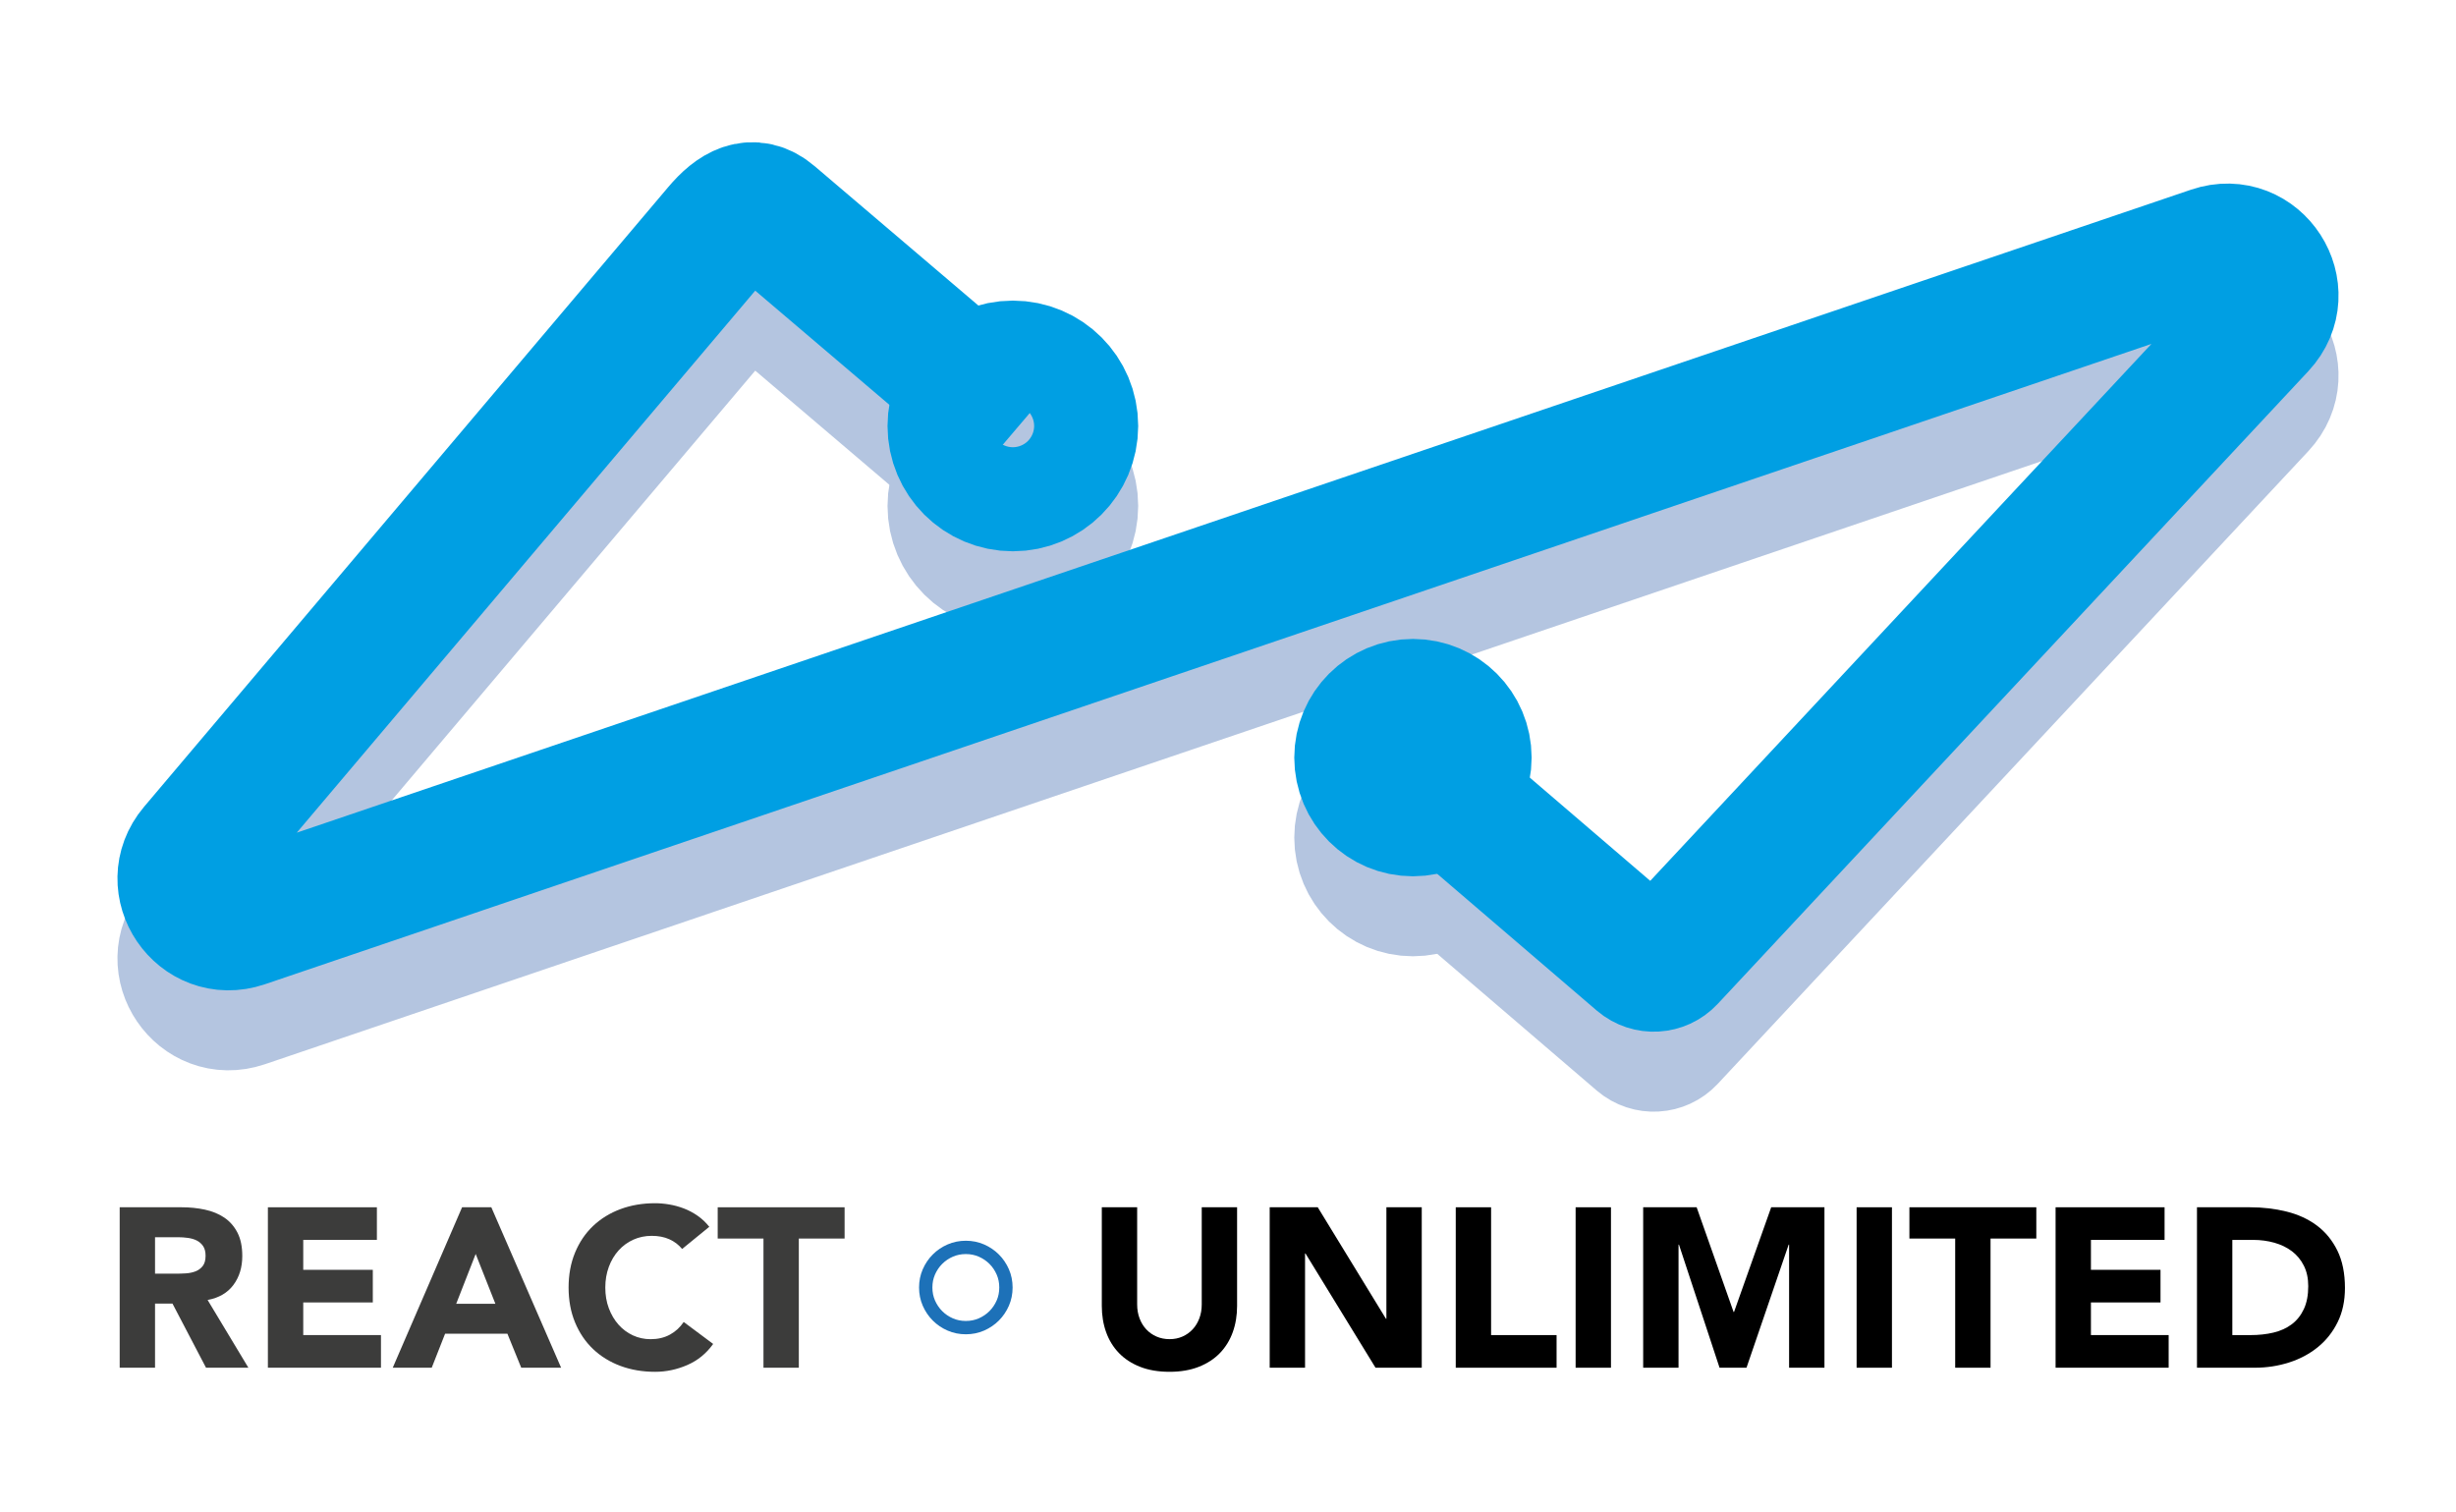
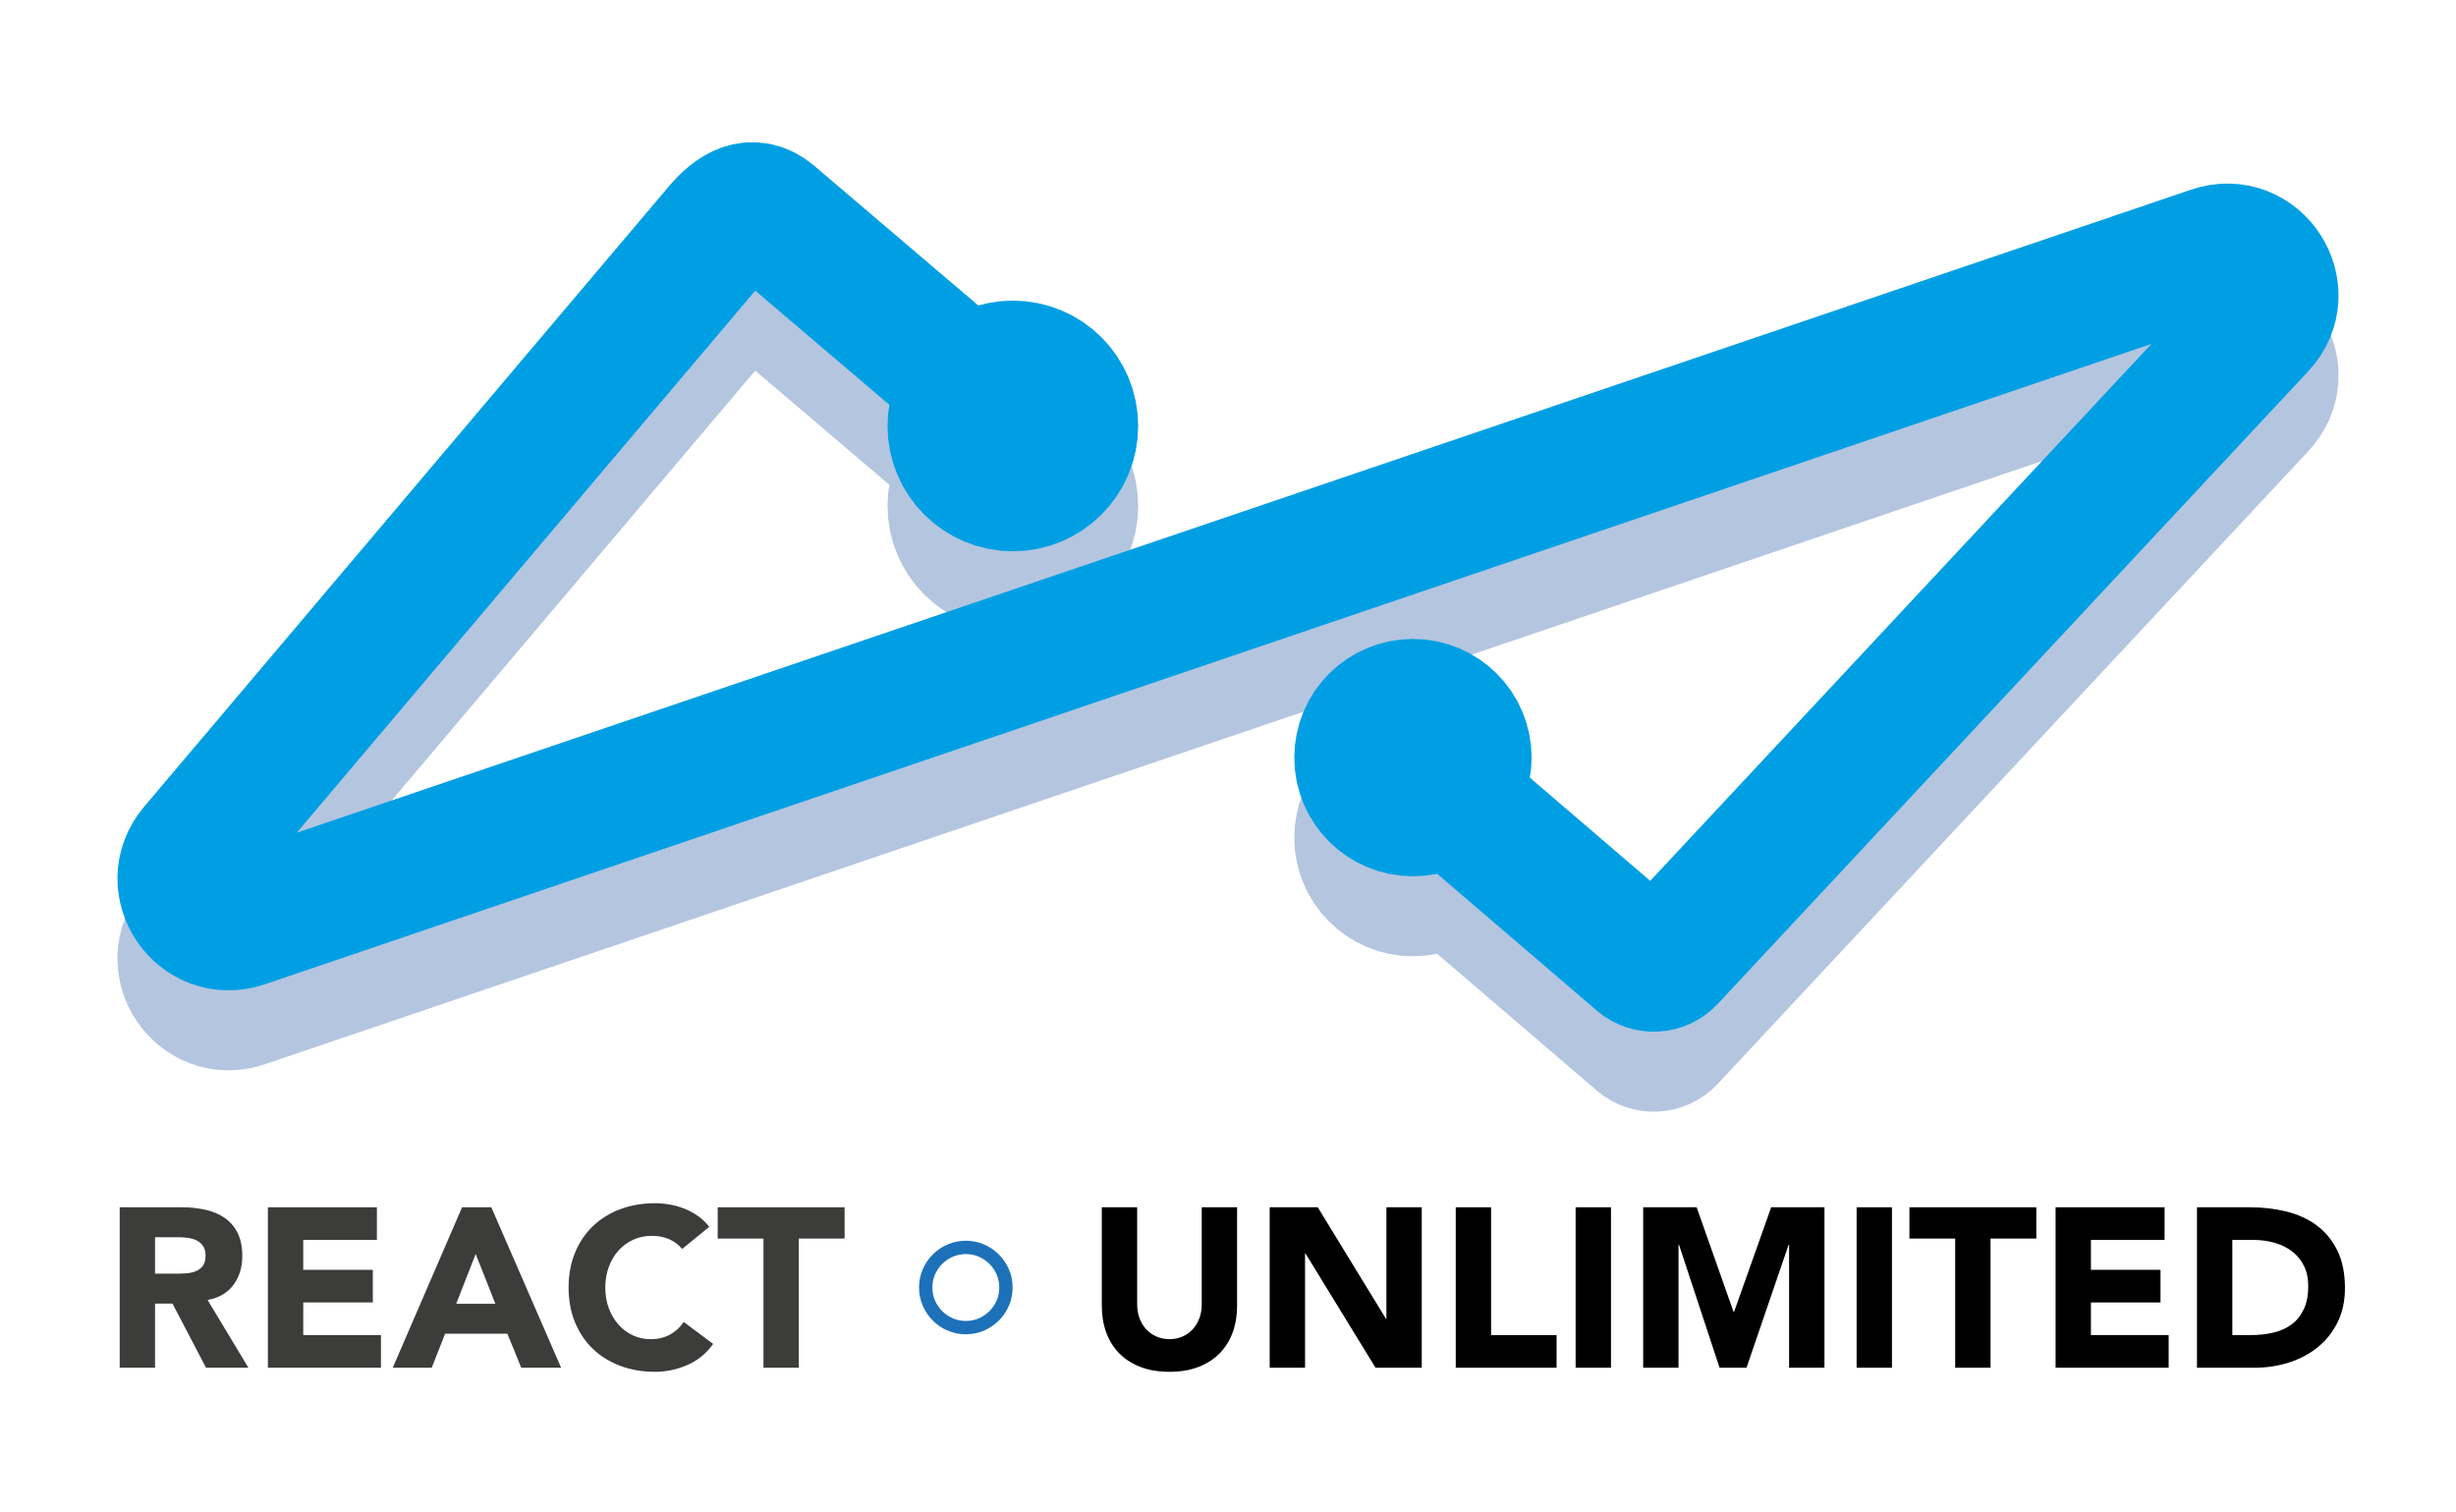
<svg xmlns="http://www.w3.org/2000/svg" version="1.1" id="Calque_1" x="0px" y="0px" viewBox="0 0 184.25 113.39" style="enable-background:new 0 0 184.25 113.39;" xml:space="preserve">
  <g>
    <path style="fill:none;stroke:#B4C5E0;stroke-width:10;stroke-miterlimit:10;" d="M76.374,38.017L57.873,22.271   c-1.414-1.212-2.711-0.442-3.914,0.981L14.623,69.754c-2.198,2.598,0.42,6.441,3.642,5.347l147.718-50.138   c3.305-1.122,5.915,2.919,3.533,5.47l-44.309,47.465c-0.569,0.61-1.517,0.665-2.153,0.124l-20.378-17.466" />
    <circle style="fill:none;stroke:#B4C5E0;stroke-width:11;stroke-miterlimit:10;" cx="75.985" cy="37.953" r="3.903" />
    <circle style="fill:none;stroke:#B4C5E0;stroke-width:10;stroke-miterlimit:10;" cx="106" cy="62.833" r="3.903" />
  </g>
-   <g>
-     <path style="fill:none;stroke:#009FE3;stroke-width:10;stroke-miterlimit:10;" d="M76.374,32.017L57.873,16.271   c-1.414-1.212-2.711-0.442-3.914,0.981L14.623,63.754c-2.198,2.598,0.42,6.441,3.642,5.347l147.718-50.138   c3.305-1.122,5.915,2.919,3.533,5.47l-44.309,47.465c-0.569,0.61-1.517,0.665-2.153,0.124l-20.378-17.466" />
-     <circle style="fill:none;stroke:#009FE3;stroke-width:11;stroke-miterlimit:10;" cx="75.985" cy="31.953" r="3.903" />
-     <circle style="fill:none;stroke:#009FE3;stroke-width:10;stroke-miterlimit:10;" cx="106" cy="56.833" r="3.903" />
-   </g>
+   <path style="fill:none;stroke:#009FE3;stroke-width:10;stroke-miterlimit:10;" d="M76.374,32.017L57.873,16.271  c-1.414-1.212-2.711-0.442-3.914,0.981L14.623,63.754c-2.198,2.598,0.42,6.441,3.642,5.347l147.718-50.138  c3.305-1.122,5.915,2.919,3.533,5.47l-44.309,47.465c-0.569,0.61-1.517,0.665-2.153,0.124l-20.378-17.466" />
+   <circle style="fill:#009FE3;stroke:#009FE3;stroke-width:11;stroke-miterlimit:10;" cx="75.985" cy="31.953" r="3.903" />
+   <circle style="fill:#009FE3;stroke:#009FE3;stroke-width:10;stroke-miterlimit:10;" cx="106" cy="56.833" r="3.903" />
  <g>
    <rect x="5.5" y="89.75" style="fill:none;" width="173.25" height="15.355" />
    <path style="fill:#3C3C3B;" d="M8.979,90.565h4.658c0.612,0,1.193,0.06,1.743,0.179s1.031,0.317,1.445,0.595   c0.414,0.278,0.742,0.652,0.986,1.122c0.244,0.471,0.365,1.057,0.365,1.76c0,0.85-0.221,1.572-0.663,2.167   c-0.442,0.596-1.088,0.973-1.938,1.131l3.06,5.083h-3.179l-2.516-4.811h-1.309v4.811H8.979V90.565z M11.631,95.547h1.564   c0.238,0,0.49-0.009,0.756-0.025c0.267-0.018,0.507-0.068,0.723-0.153s0.394-0.218,0.536-0.399   c0.142-0.182,0.212-0.437,0.212-0.766c0-0.306-0.062-0.549-0.187-0.73c-0.125-0.182-0.283-0.32-0.476-0.417   c-0.193-0.096-0.414-0.161-0.663-0.195c-0.249-0.034-0.493-0.051-0.731-0.051h-1.734V95.547z" />
    <path style="fill:#3C3C3B;" d="M20.097,90.565h8.177v2.448h-5.525v2.244h5.219v2.447h-5.219v2.448h5.831v2.448h-8.483V90.565z" />
    <path style="fill:#3C3C3B;" d="M34.666,90.565h2.193l5.236,12.036h-2.992l-1.037-2.55h-4.675l-1.003,2.55h-2.924L34.666,90.565z    M35.686,94.067l-1.462,3.74h2.941L35.686,94.067z" />
    <path style="fill:#3C3C3B;" d="M51.173,93.693c-0.261-0.317-0.581-0.561-0.961-0.73c-0.379-0.17-0.819-0.255-1.317-0.255   s-0.96,0.096-1.385,0.288c-0.425,0.193-0.793,0.462-1.105,0.808c-0.312,0.347-0.556,0.757-0.731,1.232   c-0.176,0.477-0.264,0.992-0.264,1.548c0,0.566,0.087,1.085,0.264,1.555c0.175,0.471,0.417,0.879,0.722,1.225   c0.306,0.346,0.666,0.614,1.08,0.808c0.414,0.192,0.858,0.289,1.334,0.289c0.544,0,1.026-0.113,1.445-0.341   c0.419-0.227,0.765-0.544,1.037-0.951l2.21,1.648c-0.51,0.714-1.156,1.241-1.938,1.581c-0.782,0.34-1.587,0.51-2.414,0.51   c-0.94,0-1.808-0.147-2.601-0.441c-0.793-0.295-1.479-0.717-2.057-1.267s-1.028-1.216-1.352-1.998   c-0.323-0.781-0.484-1.654-0.484-2.617c0-0.964,0.161-1.836,0.484-2.618s0.773-1.448,1.352-1.998   c0.578-0.549,1.264-0.972,2.057-1.267c0.793-0.294,1.66-0.441,2.601-0.441c0.34,0,0.694,0.031,1.062,0.094   c0.368,0.062,0.731,0.161,1.088,0.297s0.7,0.317,1.028,0.544c0.329,0.228,0.623,0.505,0.884,0.833L51.173,93.693z" />
    <path style="fill:#3C3C3B;" d="M57.276,92.911h-3.434v-2.346h9.52v2.346h-3.434v9.69h-2.652V92.911z" />
    <path style="fill:none;stroke:#1D71B8;stroke-miterlimit:10;" d="M69.448,96.584c0-0.42,0.079-0.811,0.238-1.174   c0.159-0.362,0.374-0.68,0.646-0.951c0.272-0.272,0.589-0.487,0.952-0.646c0.362-0.158,0.753-0.238,1.173-0.238   c0.419,0,0.81,0.08,1.173,0.238c0.363,0.159,0.68,0.374,0.952,0.646c0.272,0.271,0.487,0.589,0.646,0.951   c0.159,0.363,0.238,0.754,0.238,1.174c0,0.419-0.079,0.81-0.238,1.173c-0.159,0.362-0.374,0.68-0.646,0.952   c-0.272,0.271-0.589,0.487-0.952,0.646c-0.363,0.159-0.754,0.238-1.173,0.238c-0.419,0-0.811-0.079-1.173-0.238   c-0.363-0.158-0.68-0.374-0.952-0.646c-0.272-0.272-0.487-0.59-0.646-0.952C69.527,97.394,69.448,97.003,69.448,96.584z" />
    <path d="M92.807,97.961c0,0.714-0.107,1.371-0.324,1.972c-0.215,0.601-0.535,1.122-0.96,1.563   c-0.425,0.442-0.955,0.788-1.589,1.037c-0.635,0.25-1.366,0.374-2.193,0.374c-0.839,0-1.576-0.124-2.21-0.374   c-0.635-0.249-1.165-0.595-1.59-1.037c-0.425-0.441-0.745-0.963-0.96-1.563s-0.323-1.258-0.323-1.972v-7.396h2.652v7.293   c0,0.374,0.06,0.72,0.179,1.037c0.119,0.317,0.286,0.593,0.501,0.824c0.215,0.232,0.473,0.414,0.773,0.544   c0.3,0.131,0.626,0.196,0.978,0.196c0.351,0,0.674-0.065,0.969-0.196c0.295-0.13,0.55-0.312,0.765-0.544   c0.215-0.231,0.382-0.507,0.501-0.824s0.179-0.663,0.179-1.037v-7.293h2.652V97.961z" />
    <path d="M95.254,90.565h3.604l5.117,8.364h0.033v-8.364h2.652v12.036h-3.468l-5.253-8.568h-0.034v8.568h-2.652V90.565z" />
    <path d="M109.211,90.565h2.651v9.588h4.913v2.448h-7.564V90.565z" />
    <path d="M118.204,90.565h2.651v12.036h-2.651V90.565z" />
    <path d="M123.27,90.565h4.013l2.771,7.854h0.034l2.788-7.854h3.995v12.036h-2.652V93.37h-0.034l-3.162,9.231h-2.022l-3.043-9.231   h-0.034v9.231h-2.652V90.565z" />
    <path d="M139.284,90.565h2.651v12.036h-2.651V90.565z" />
    <path d="M146.679,92.911h-3.434v-2.346h9.52v2.346h-3.434v9.69h-2.652V92.911z" />
    <path d="M154.21,90.565h8.177v2.448h-5.525v2.244h5.22v2.447h-5.22v2.448h5.831v2.448h-8.482V90.565z" />
    <path d="M164.817,90.565h3.979c0.963,0,1.878,0.108,2.745,0.323s1.624,0.563,2.27,1.045c0.646,0.482,1.159,1.108,1.539,1.879   c0.379,0.771,0.569,1.706,0.569,2.805c0,0.976-0.185,1.834-0.553,2.576s-0.864,1.365-1.487,1.87   c-0.624,0.504-1.343,0.887-2.159,1.147s-1.672,0.391-2.567,0.391h-4.335V90.565z M167.47,100.153h1.377   c0.612,0,1.182-0.062,1.709-0.187c0.526-0.125,0.982-0.332,1.368-0.621c0.385-0.289,0.688-0.668,0.909-1.139   c0.222-0.47,0.332-1.046,0.332-1.726c0-0.589-0.11-1.102-0.332-1.538c-0.221-0.437-0.519-0.796-0.893-1.08   c-0.374-0.283-0.813-0.495-1.317-0.638c-0.504-0.141-1.034-0.212-1.589-0.212h-1.564V100.153z" />
  </g>
  <g>
</g>
  <g>
</g>
  <g>
</g>
  <g>
</g>
  <g>
</g>
  <g>
</g>
</svg>
